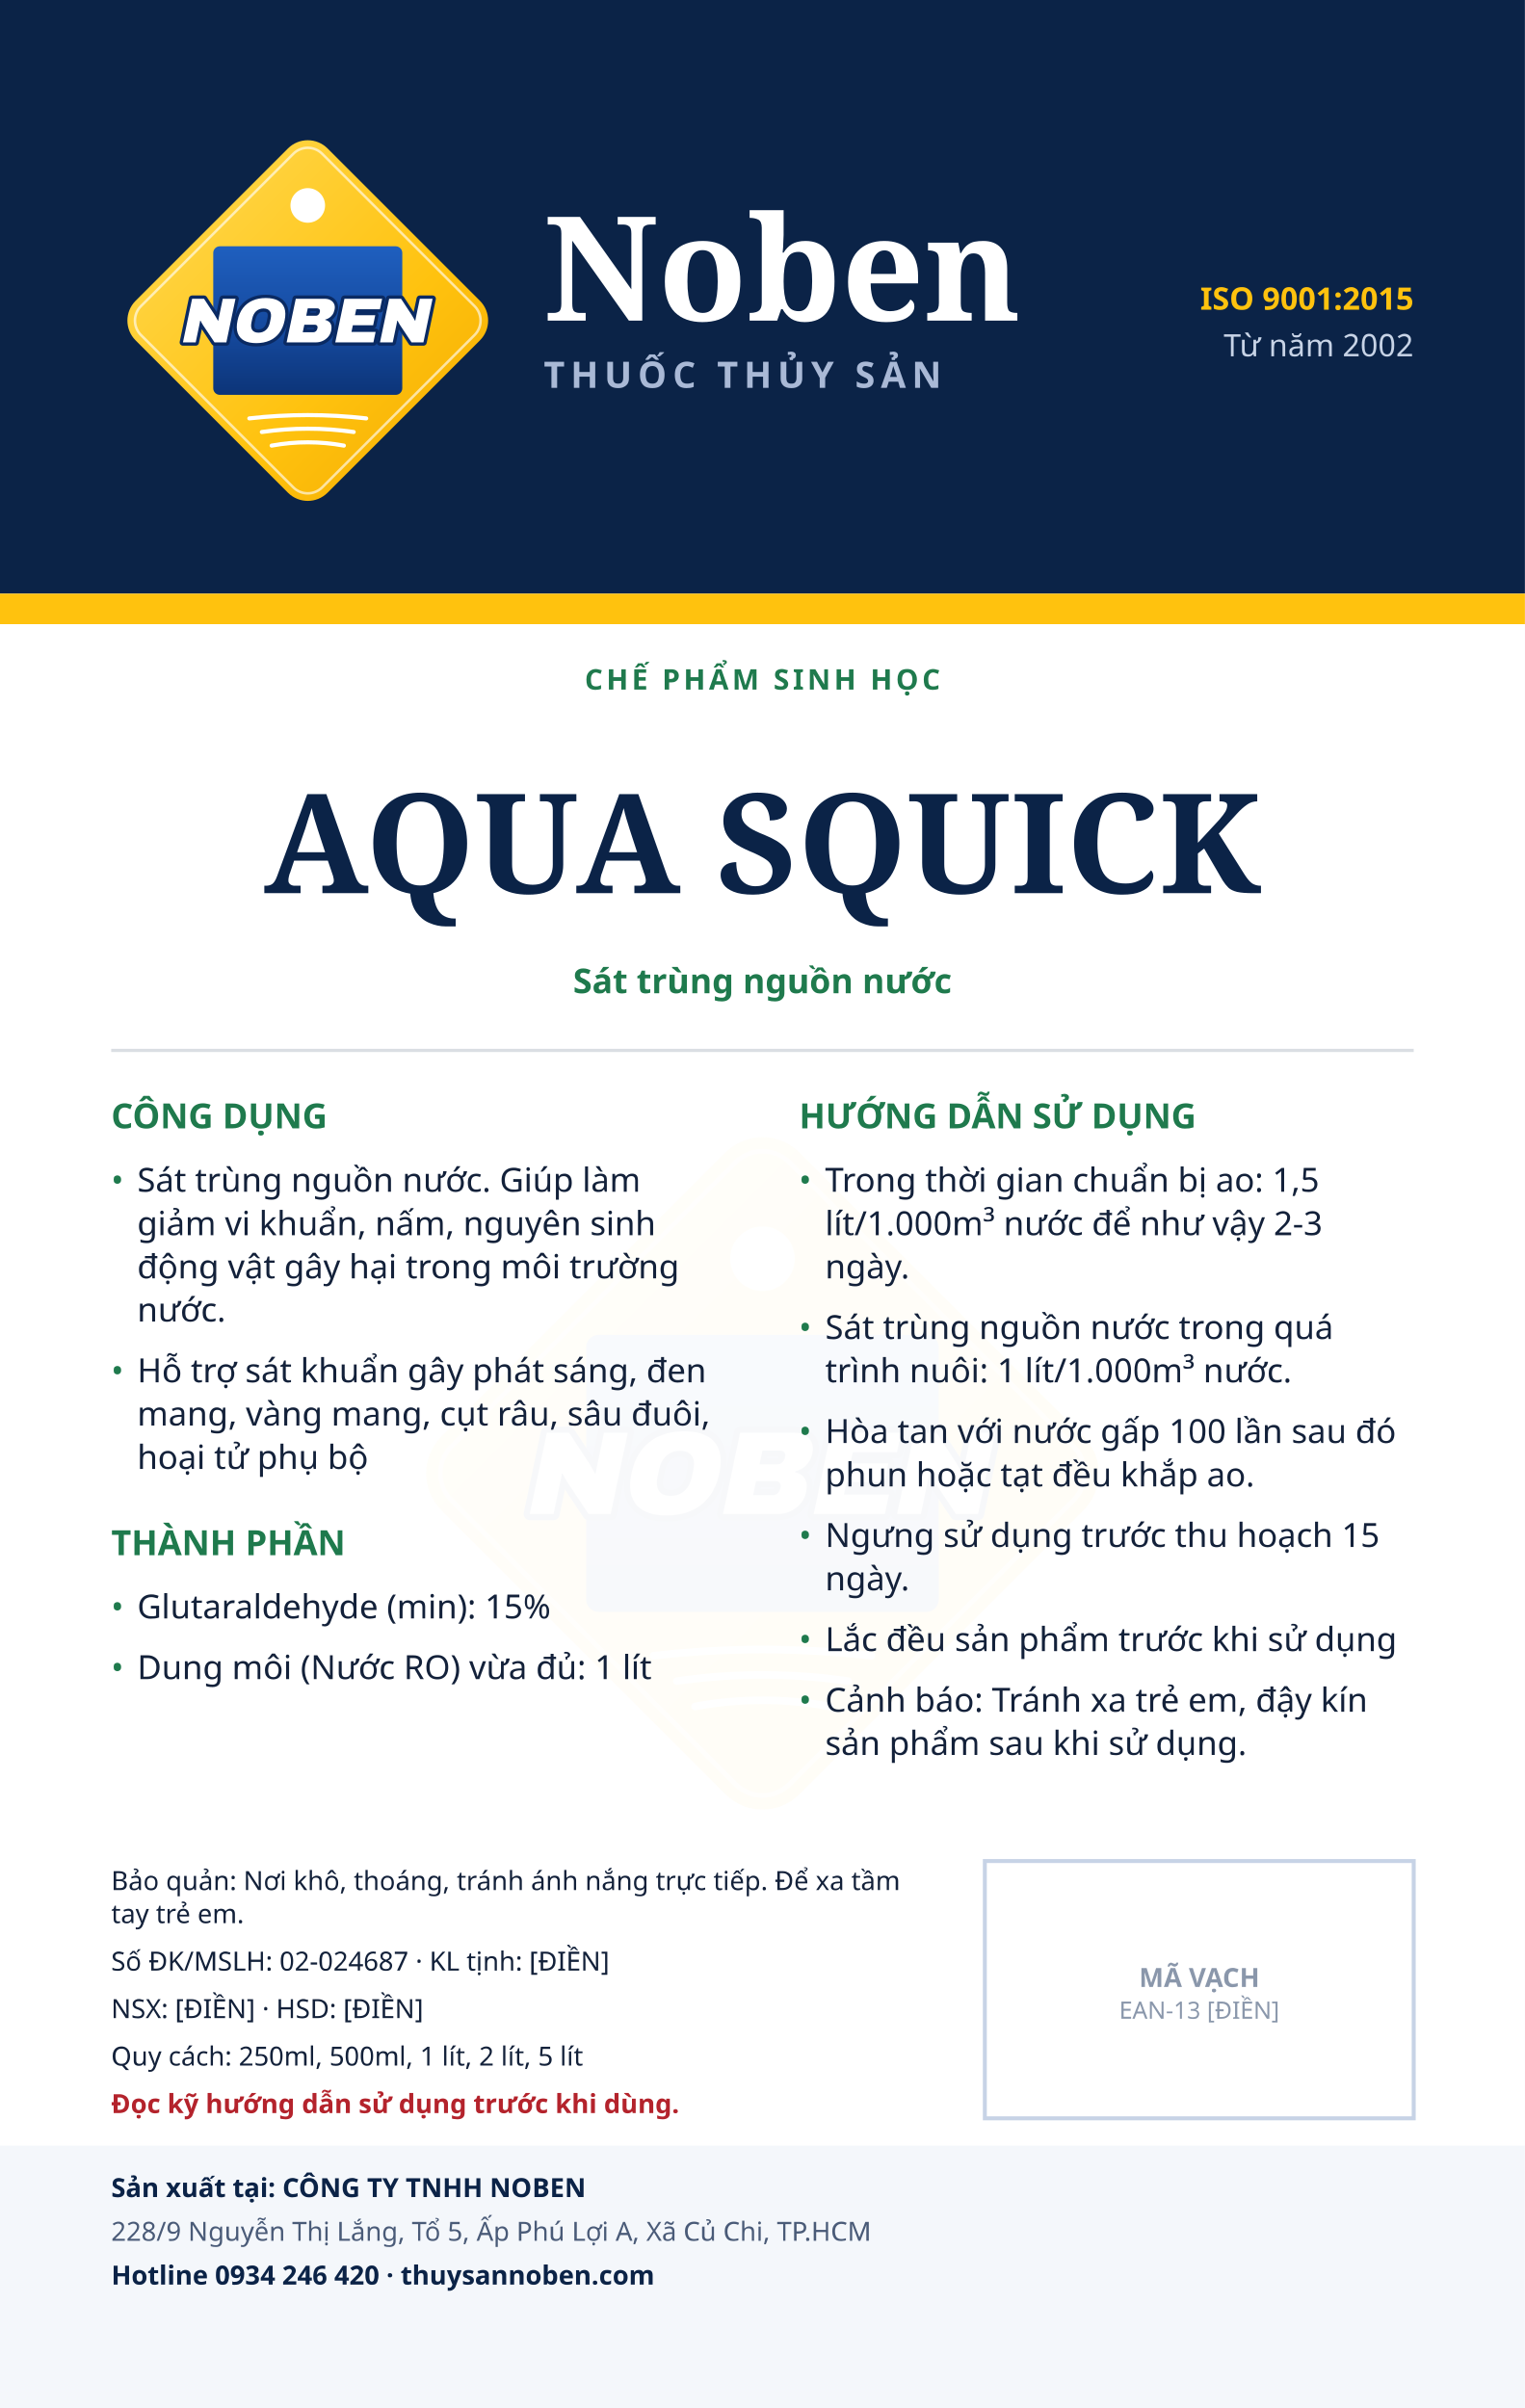
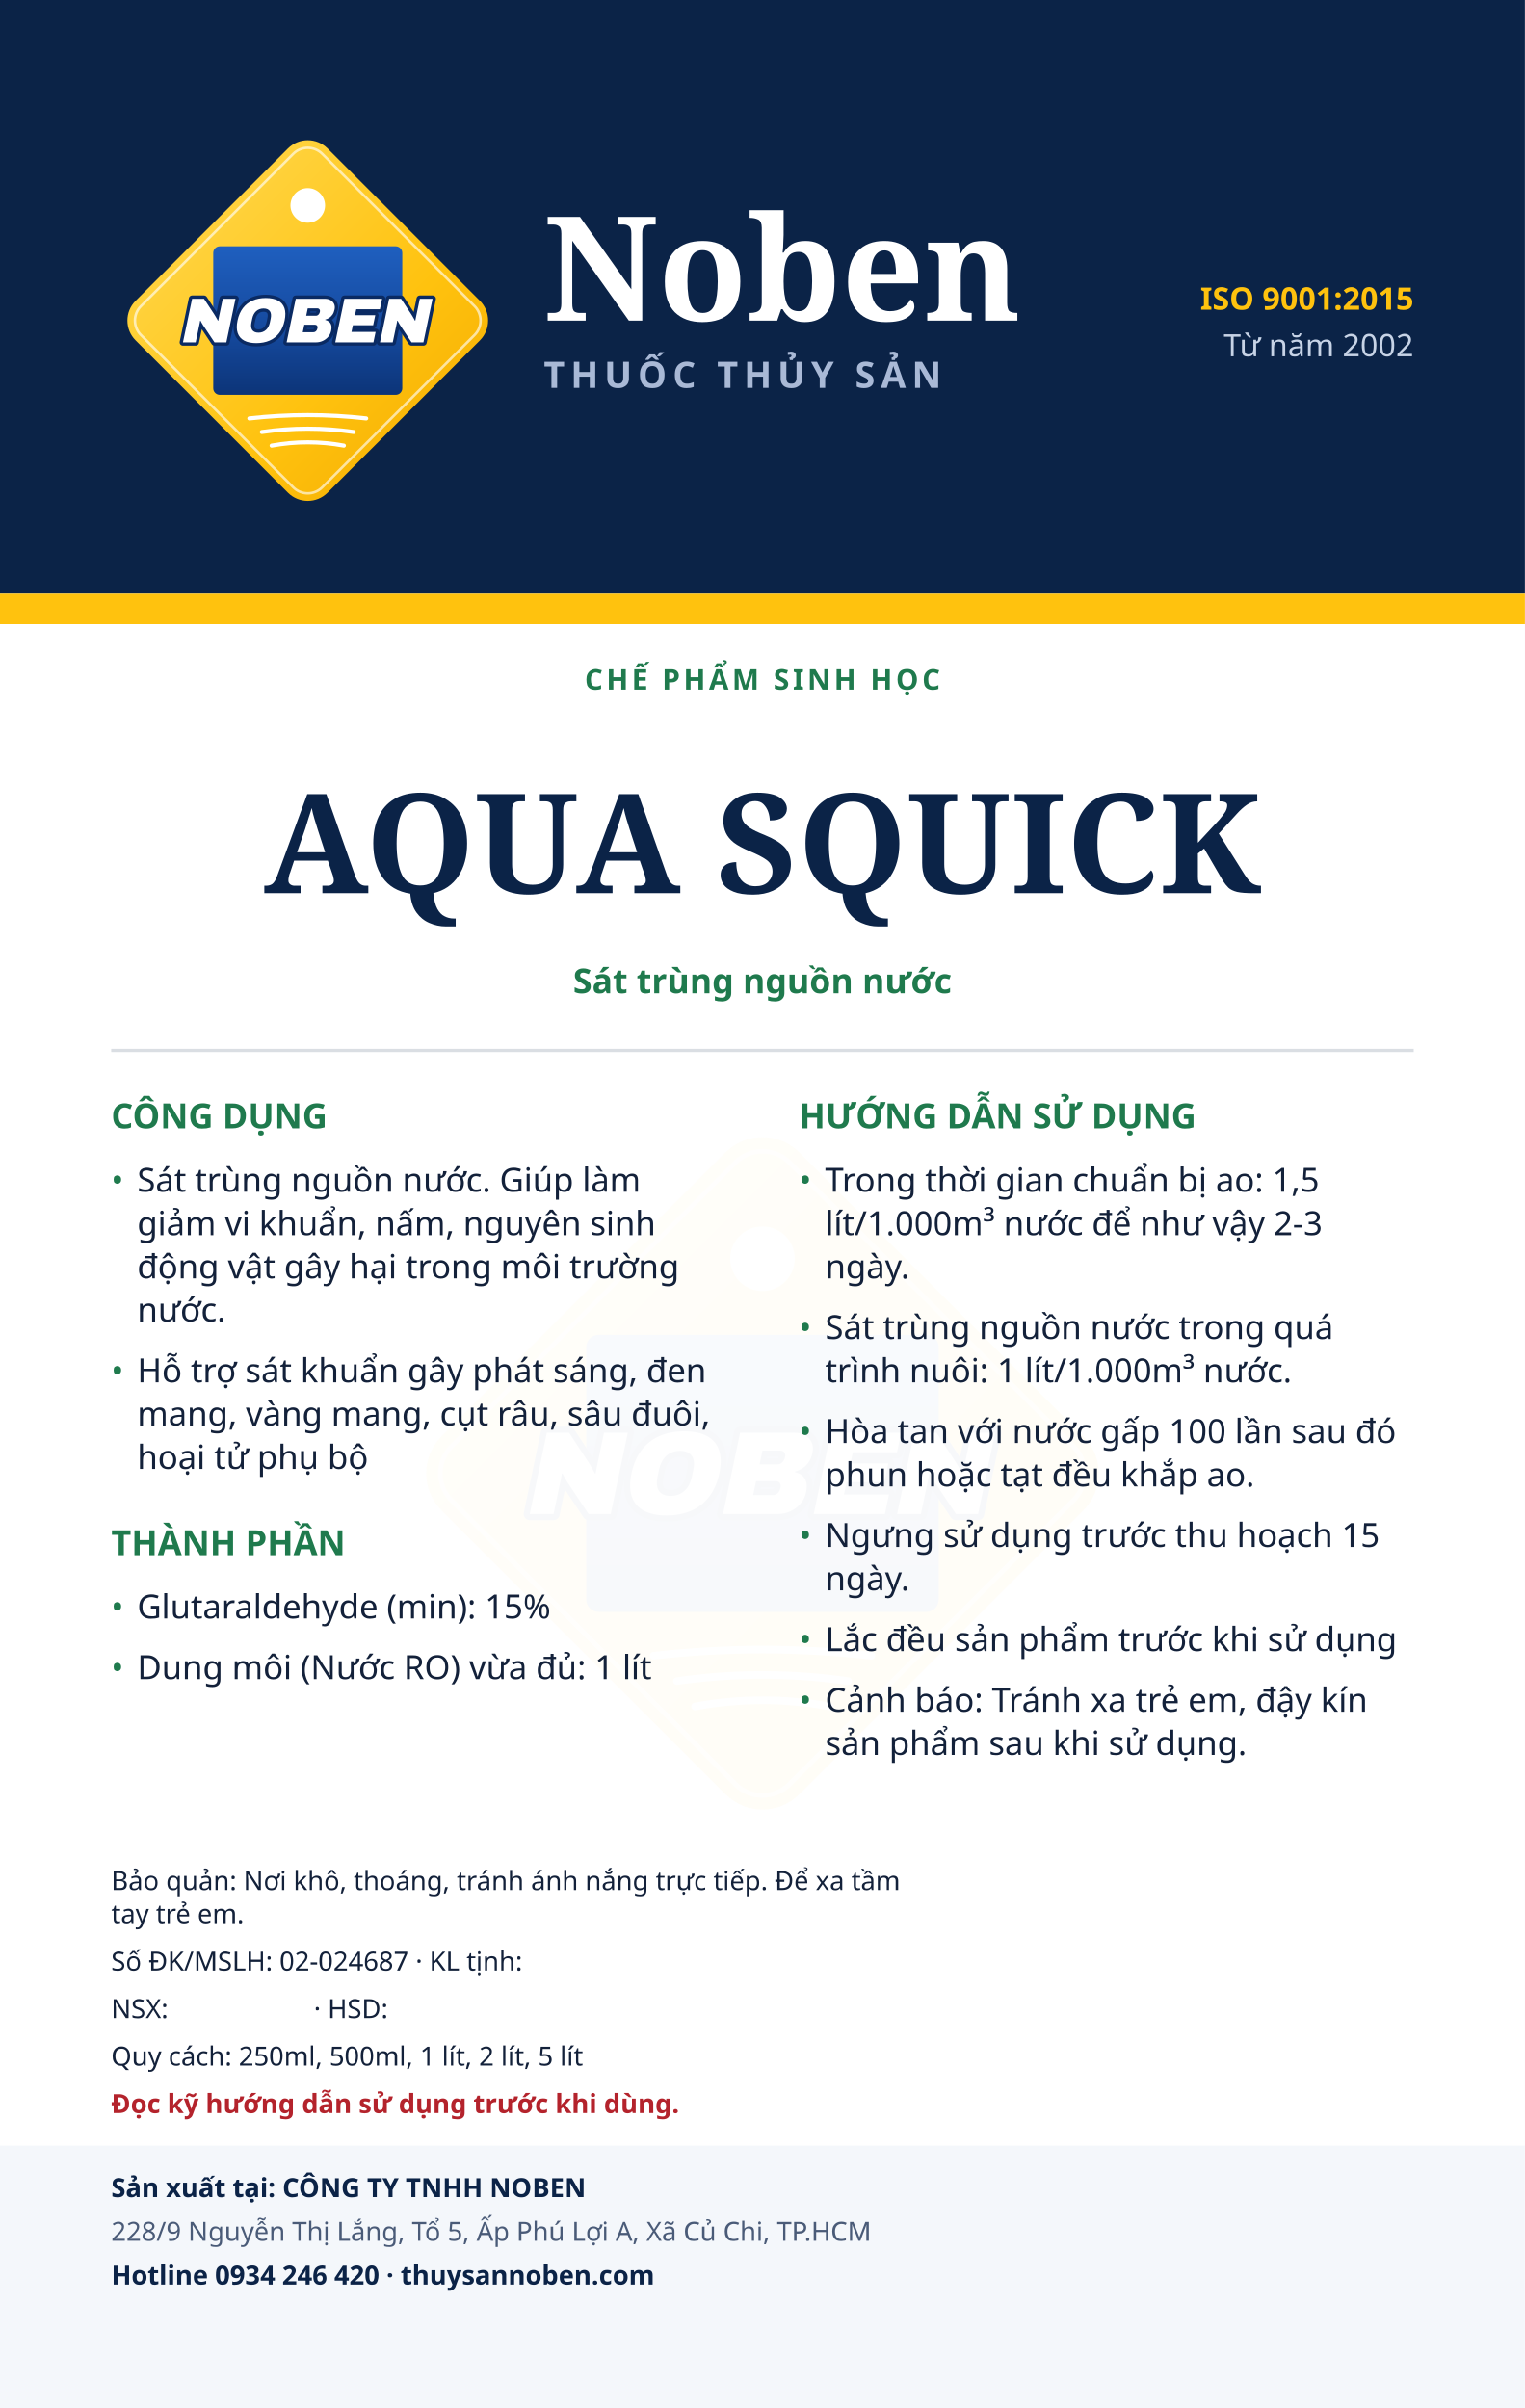
<svg xmlns="http://www.w3.org/2000/svg" xmlns:xlink="http://www.w3.org/1999/xlink" width="96mm" height="151.62mm" viewBox="-3 -3 96 151.62" data-trim="90 145.62" data-tran-le="3" data-an-toan="4">
  <defs>
    <clipPath id="nb-trang-giua">
      <rect x="0" y="36.29" width="90" height="95.81" />
    </clipPath>
  </defs>
  <g id="nen">
    <rect x="-3" y="-3" width="96" height="151.62" fill="#ffffff" />
    <rect x="-3" y="132.1" width="96" height="16.52" fill="#f4f7fb" />
    <g opacity="0.035" clip-path="url(#nb-trang-giua)">
      <use href="#nb-mark-art" xlink:href="#nb-mark-art" transform="translate(21.93 66.7) scale(0.09012)" />
    </g>
  </g>
  <g id="dai-thuong-hieu" data-khung="31.23 0 54.77 34.38">
    <rect x="-3" y="-3" width="96" height="37.38" fill="#0b2347" />
    <rect x="-3" y="34.38" width="96" height="1.92" fill="#ffc20e" />
    <text font-family="'Playfair Display ExtraBold', 'Playfair Display', serif" font-weight="800" font-size="9.14" fill="#ffffff" x="31.23" y="17.19">Noben</text>
    <text font-family="'Be Vietnam Pro SemiBold', 'Be Vietnam Pro', sans-serif" font-weight="600" font-size="2.29" fill="#a9b9d6" letter-spacing="0.37" x="31.23" y="21.42">THUỐC THỦY SẢN</text>
    <text font-family="'Be Vietnam Pro SemiBold', 'Be Vietnam Pro', sans-serif" font-weight="600" font-size="1.96" fill="#ffc20e" text-anchor="end" x="86" y="16.5">ISO 9001:2015</text>
    <text font-family="'Be Vietnam Pro', sans-serif" font-weight="400" font-size="1.96" fill="#c7d3e6" text-anchor="end" x="86" y="19.44">Từ năm 2002</text>
  </g>
  <g id="logo">
    <g transform="translate(4 4.81) scale(0.04834)">
      <g id="nb-mark-art">
        <defs>
          <linearGradient id="nb-g" x1="0" y1="0" x2="1" y2="1">
            <stop offset="0" stop-color="#ffdb57" />
            <stop offset=".618" stop-color="#ffc20e" />
            <stop offset="1" stop-color="#f2a900" />
          </linearGradient>
          <linearGradient id="nb-b" x1="0" y1="0" x2="0" y2="1">
            <stop offset="0" stop-color="#1f5fbf" />
            <stop offset=".618" stop-color="#14479a" />
            <stop offset="1" stop-color="#0c3478" />
          </linearGradient>
        </defs>
        <path d="M281.79 31.79 L480.21 230.21 A36.47 36.47 0 0 1 480.21 281.79 L281.79 480.21 A36.47 36.47 0 0 1 230.21 480.21 L31.79 281.79 A36.47 36.47 0 0 1 31.79 230.21 L230.21 31.79 A36.47 36.47 0 0 1 281.79 31.79 Z" fill="url(#nb-g)" />
        <path d="M274.83 38.76 L473.24 237.17 A26.62 26.62 0 0 1 473.24 274.83 L274.83 473.24 A26.62 26.62 0 0 1 237.17 473.24 L38.76 274.83 A26.62 26.62 0 0 1 38.76 237.17 L237.17 38.76 A26.62 26.62 0 0 1 274.83 38.76 Z" fill="none" stroke="#ffffff" stroke-opacity=".618" stroke-width="3.29" />
        <path d="M141.52 159.23 H370.48 A8.61 8.61 0 0 1 379.09 167.84 V344.16 A8.61 8.61 0 0 1 370.48 352.77 H141.52 A8.61 8.61 0 0 1 132.91 344.16 V167.84 A8.61 8.61 0 0 1 141.52 159.23 Z" fill="url(#nb-b)" />
        <circle cx="256" cy="106.02" r="22.54" fill="#ffffff" />
        <g transform="translate(93.46 284.39) scale(0.89704)">
          <g fill="none" stroke="#0a2a63" stroke-width="9.6" stroke-linejoin="round">
            <path transform="translate(-6.81 0)" d="M6.808 0.0 20.1 -63.296H37.396L52.312 -40.572Q52.947 -39.652 53.96 -37.904Q54.973 -36.156 56.022 -34.362Q57.071 -32.568 57.575 -31.464L58.074 -31.648Q58.523 -34.224 59.054 -36.754Q59.586 -39.284 59.856 -40.572L64.628 -63.296H83.12L69.828 0.0H52.624L35.765 -25.3Q34.587 -27.14 33.802 -28.658Q33.017 -30.176 32.295 -31.556L31.796 -31.372Q31.521 -29.624 31.154 -27.876Q30.787 -26.128 30.613 -25.3L25.3 0.0Z " />
            <path transform="translate(-7.2 0)" d="M113.676 1.104Q102.912 1.104 96.049 -2.576Q89.186 -6.256 86.674 -13.57Q84.162 -20.884 86.422 -31.648Q88.702 -42.504 94.276 -49.772Q99.85 -57.04 108.259 -60.72Q116.668 -64.4 127.432 -64.4Q138.288 -64.4 145.151 -60.72Q152.014 -57.04 154.536 -49.772Q157.058 -42.504 154.778 -31.648Q152.518 -20.884 146.934 -13.57Q141.35 -6.256 132.941 -2.576Q124.532 1.104 113.676 1.104ZM116.864 -14.076Q120.176 -14.076 122.928 -15.134Q125.68 -16.192 127.788 -18.124Q129.896 -20.056 131.294 -22.77Q132.692 -25.484 133.368 -28.704L134.604 -34.592Q135.281 -37.812 135.022 -40.526Q134.764 -43.24 133.468 -45.172Q132.172 -47.104 129.864 -48.162Q127.556 -49.22 124.244 -49.22Q120.932 -49.22 118.18 -48.162Q115.428 -47.104 113.366 -45.172Q111.304 -43.24 109.906 -40.526Q108.509 -37.812 107.832 -34.592L106.596 -28.704Q105.92 -25.484 106.178 -22.77Q106.436 -20.056 107.686 -18.124Q108.936 -16.192 111.244 -15.134Q113.552 -14.076 116.864 -14.076Z " />
            <path transform="translate(-7.59 0)" d="M158.08 0.0 171.372 -63.296H213.508Q218.292 -63.296 221.833 -61.318Q225.373 -59.34 227.031 -55.844Q228.689 -52.348 227.723 -47.748Q226.757 -43.148 224.667 -40.204Q222.577 -37.26 219.827 -35.558Q217.078 -33.856 214.052 -33.028L213.975 -32.66Q217.132 -31.924 219.469 -30.13Q221.807 -28.336 222.786 -25.116Q223.766 -21.896 222.704 -16.836Q221.641 -11.776 218.365 -8.004Q215.089 -4.232 210.504 -2.116Q205.92 0.0 200.768 0.0ZM181.503 -14.72H196.959Q199.075 -14.72 200.672 -16.192Q202.269 -17.664 202.888 -20.608Q203.177 -21.988 202.821 -23.138Q202.464 -24.288 201.542 -24.932Q200.619 -25.576 199.239 -25.576H183.783ZM186.526 -38.64H200.51Q201.982 -38.64 203.139 -39.33Q204.296 -40.02 205.165 -41.308Q206.033 -42.596 206.439 -44.528Q206.864 -46.552 205.783 -47.978Q204.703 -49.404 202.771 -49.404H188.787Z " />
            <path transform="translate(-7.8 0)" d="M228.932 0.0 242.224 -63.296H296.964L293.776 -48.116H259.368L257.533 -39.376H286.973L283.92 -24.84H254.48L252.452 -15.18H287.504L284.316 0.0Z " />
            <path transform="translate(-8 0)" d="M294.08 0.0 307.372 -63.296H324.668L339.584 -40.572Q340.219 -39.652 341.232 -37.904Q342.245 -36.156 343.294 -34.362Q344.343 -32.568 344.847 -31.464L345.346 -31.648Q345.795 -34.224 346.326 -36.754Q346.858 -39.284 347.128 -40.572L351.9 -63.296H370.392L357.1 0.0H339.896L323.037 -25.3Q321.859 -27.14 321.074 -28.658Q320.289 -30.176 319.567 -31.556L319.068 -31.372Q318.793 -29.624 318.426 -27.876Q318.059 -26.128 317.885 -25.3L312.572 0.0Z" />
          </g>
          <g fill="#ffffff">
            <path transform="translate(-6.81 0)" d="M6.808 0.0 20.1 -63.296H37.396L52.312 -40.572Q52.947 -39.652 53.96 -37.904Q54.973 -36.156 56.022 -34.362Q57.071 -32.568 57.575 -31.464L58.074 -31.648Q58.523 -34.224 59.054 -36.754Q59.586 -39.284 59.856 -40.572L64.628 -63.296H83.12L69.828 0.0H52.624L35.765 -25.3Q34.587 -27.14 33.802 -28.658Q33.017 -30.176 32.295 -31.556L31.796 -31.372Q31.521 -29.624 31.154 -27.876Q30.787 -26.128 30.613 -25.3L25.3 0.0Z " />
            <path transform="translate(-7.2 0)" d="M113.676 1.104Q102.912 1.104 96.049 -2.576Q89.186 -6.256 86.674 -13.57Q84.162 -20.884 86.422 -31.648Q88.702 -42.504 94.276 -49.772Q99.85 -57.04 108.259 -60.72Q116.668 -64.4 127.432 -64.4Q138.288 -64.4 145.151 -60.72Q152.014 -57.04 154.536 -49.772Q157.058 -42.504 154.778 -31.648Q152.518 -20.884 146.934 -13.57Q141.35 -6.256 132.941 -2.576Q124.532 1.104 113.676 1.104ZM116.864 -14.076Q120.176 -14.076 122.928 -15.134Q125.68 -16.192 127.788 -18.124Q129.896 -20.056 131.294 -22.77Q132.692 -25.484 133.368 -28.704L134.604 -34.592Q135.281 -37.812 135.022 -40.526Q134.764 -43.24 133.468 -45.172Q132.172 -47.104 129.864 -48.162Q127.556 -49.22 124.244 -49.22Q120.932 -49.22 118.18 -48.162Q115.428 -47.104 113.366 -45.172Q111.304 -43.24 109.906 -40.526Q108.509 -37.812 107.832 -34.592L106.596 -28.704Q105.92 -25.484 106.178 -22.77Q106.436 -20.056 107.686 -18.124Q108.936 -16.192 111.244 -15.134Q113.552 -14.076 116.864 -14.076Z " />
            <path transform="translate(-7.59 0)" d="M158.08 0.0 171.372 -63.296H213.508Q218.292 -63.296 221.833 -61.318Q225.373 -59.34 227.031 -55.844Q228.689 -52.348 227.723 -47.748Q226.757 -43.148 224.667 -40.204Q222.577 -37.26 219.827 -35.558Q217.078 -33.856 214.052 -33.028L213.975 -32.66Q217.132 -31.924 219.469 -30.13Q221.807 -28.336 222.786 -25.116Q223.766 -21.896 222.704 -16.836Q221.641 -11.776 218.365 -8.004Q215.089 -4.232 210.504 -2.116Q205.92 0.0 200.768 0.0ZM181.503 -14.72H196.959Q199.075 -14.72 200.672 -16.192Q202.269 -17.664 202.888 -20.608Q203.177 -21.988 202.821 -23.138Q202.464 -24.288 201.542 -24.932Q200.619 -25.576 199.239 -25.576H183.783ZM186.526 -38.64H200.51Q201.982 -38.64 203.139 -39.33Q204.296 -40.02 205.165 -41.308Q206.033 -42.596 206.439 -44.528Q206.864 -46.552 205.783 -47.978Q204.703 -49.404 202.771 -49.404H188.787Z " />
            <path transform="translate(-7.8 0)" d="M228.932 0.0 242.224 -63.296H296.964L293.776 -48.116H259.368L257.533 -39.376H286.973L283.92 -24.84H254.48L252.452 -15.18H287.504L284.316 0.0Z " />
            <path transform="translate(-8 0)" d="M294.08 0.0 307.372 -63.296H324.668L339.584 -40.572Q340.219 -39.652 341.232 -37.904Q342.245 -36.156 343.294 -34.362Q344.343 -32.568 344.847 -31.464L345.346 -31.648Q345.795 -34.224 346.326 -36.754Q346.858 -39.284 347.128 -40.572L351.9 -63.296H370.392L357.1 0.0H339.896L323.037 -25.3Q321.859 -27.14 321.074 -28.658Q320.289 -30.176 319.567 -31.556L319.068 -31.372Q318.793 -29.624 318.426 -27.876Q318.059 -26.128 317.885 -25.3L312.572 0.0Z" />
          </g>
        </g>
        <path d="M179.92 383.41 Q256 374.8 332.08 383.41 M196.19 401.13 Q256 392.52 315.81 401.13 M208.98 418.85 Q256 410.24 303.02 418.85" fill="none" stroke="#ffffff" stroke-width="5.32" stroke-linecap="round" />
      </g>
    </g>
  </g>
  <g id="ten-san-pham" data-khung="4 36.29 82 29.2">
    <text font-family="'Be Vietnam Pro SemiBold', 'Be Vietnam Pro', sans-serif" font-weight="600" font-size="1.8" fill="#1f7a4d" text-anchor="middle" letter-spacing="0.22">
      <tspan x="45" y="40.42">CHẾ PHẨM SINH HỌC</tspan>
    </text>
    <text font-family="'Playfair Display ExtraBold', 'Playfair Display', serif" font-weight="800" font-size="8.74" fill="#0b2347" text-anchor="middle">
      <tspan x="45" y="53.24">AQUA SQUICK</tspan>
    </text>
    <text font-family="'Be Vietnam Pro SemiBold', 'Be Vietnam Pro', sans-serif" font-weight="600" font-size="2.16" fill="#1f7a4d" text-anchor="middle">
      <tspan x="45" y="59.54">Sát trùng nguồn nước</tspan>
    </text>
  </g>
  <g id="cong-dung" data-khung="4 65.49 38.7 24.56">
    <line x1="4" y1="63.14" x2="86" y2="63.14" stroke="#0b2347" stroke-opacity="0.15" stroke-width="0.2" />
    <text font-family="'Be Vietnam Pro SemiBold', 'Be Vietnam Pro', sans-serif" font-weight="600" font-size="2.18" fill="#1f7a4d">
      <tspan x="4" y="68.05">CÔNG DỤNG</tspan>
    </text>
    <text font-family="'Be Vietnam Pro', sans-serif" font-weight="400" font-size="2.1" fill="#1f7a4d" x="4" y="72.04">•</text>
    <text font-family="'Be Vietnam Pro', sans-serif" font-weight="400" font-size="2.1" fill="#13213a">
      <tspan x="5.64" y="72.04">Sát trùng nguồn nước. Giúp làm</tspan>
      <tspan x="5.64" y="74.77">giảm vi khuẩn, nấm, nguyên sinh</tspan>
      <tspan x="5.64" y="77.49">động vật gây hại trong môi trường</tspan>
      <tspan x="5.64" y="80.21">nước.</tspan>
    </text>
    <text font-family="'Be Vietnam Pro', sans-serif" font-weight="400" font-size="2.1" fill="#1f7a4d" x="4" y="84.04">•</text>
    <text font-family="'Be Vietnam Pro', sans-serif" font-weight="400" font-size="2.1" fill="#13213a">
      <tspan x="5.64" y="84.04">Hỗ trợ sát khuẩn gây phát sáng, đen</tspan>
      <tspan x="5.64" y="86.76">mang, vàng mang, cụt râu, sâu đuôi,</tspan>
      <tspan x="5.64" y="89.49">hoại tử phụ bộ</tspan>
    </text>
  </g>
  <g id="huong-dan" data-khung="47.3 65.49 38.7 42.58">
    <text font-family="'Be Vietnam Pro SemiBold', 'Be Vietnam Pro', sans-serif" font-weight="600" font-size="2.18" fill="#1f7a4d">
      <tspan x="47.3" y="68.05">HƯỚNG DẪN SỬ DỤNG</tspan>
    </text>
    <text font-family="'Be Vietnam Pro', sans-serif" font-weight="400" font-size="2.1" fill="#1f7a4d" x="47.3" y="72.04">•</text>
    <text font-family="'Be Vietnam Pro', sans-serif" font-weight="400" font-size="2.1" fill="#13213a">
      <tspan x="48.95" y="72.04">Trong thời gian chuẩn bị ao: 1,5</tspan>
      <tspan x="48.95" y="74.77">lít/1.000m³ nước để như vậy 2-3</tspan>
      <tspan x="48.95" y="77.49">ngày.</tspan>
    </text>
    <text font-family="'Be Vietnam Pro', sans-serif" font-weight="400" font-size="2.1" fill="#1f7a4d" x="47.3" y="81.31">•</text>
    <text font-family="'Be Vietnam Pro', sans-serif" font-weight="400" font-size="2.1" fill="#13213a">
      <tspan x="48.95" y="81.31">Sát trùng nguồn nước trong quá</tspan>
      <tspan x="48.95" y="84.04">trình nuôi: 1 lít/1.000m³ nước.</tspan>
    </text>
    <text font-family="'Be Vietnam Pro', sans-serif" font-weight="400" font-size="2.1" fill="#1f7a4d" x="47.3" y="87.86">•</text>
    <text font-family="'Be Vietnam Pro', sans-serif" font-weight="400" font-size="2.1" fill="#13213a">
      <tspan x="48.95" y="87.86">Hòa tan với nước gấp 100 lần sau đó</tspan>
      <tspan x="48.95" y="90.59">phun hoặc tạt đều khắp ao.</tspan>
    </text>
    <text font-family="'Be Vietnam Pro', sans-serif" font-weight="400" font-size="2.1" fill="#1f7a4d" x="47.3" y="94.41">•</text>
    <text font-family="'Be Vietnam Pro', sans-serif" font-weight="400" font-size="2.1" fill="#13213a">
      <tspan x="48.95" y="94.41">Ngưng sử dụng trước thu hoạch 15</tspan>
      <tspan x="48.95" y="97.13">ngày.</tspan>
    </text>
    <text font-family="'Be Vietnam Pro', sans-serif" font-weight="400" font-size="2.1" fill="#1f7a4d" x="47.3" y="100.96">•</text>
    <text font-family="'Be Vietnam Pro', sans-serif" font-weight="400" font-size="2.1" fill="#13213a">
      <tspan x="48.95" y="100.96">Lắc đều sản phẩm trước khi sử dụng</tspan>
    </text>
    <text font-family="'Be Vietnam Pro', sans-serif" font-weight="400" font-size="2.1" fill="#1f7a4d" x="47.3" y="104.78">•</text>
    <text font-family="'Be Vietnam Pro', sans-serif" font-weight="400" font-size="2.1" fill="#13213a">
      <tspan x="48.95" y="104.78">Cảnh báo: Tránh xa trẻ em, đậy kín</tspan>
      <tspan x="48.95" y="107.5">sản phẩm sau khi sử dụng.</tspan>
    </text>
  </g>
  <g id="thanh-phan" data-khung="4 92.36 38.7 10.94">
    <text font-family="'Be Vietnam Pro SemiBold', 'Be Vietnam Pro', sans-serif" font-weight="600" font-size="2.18" fill="#1f7a4d">
      <tspan x="4" y="94.92">THÀNH PHẦN</tspan>
    </text>
    <text font-family="'Be Vietnam Pro', sans-serif" font-weight="400" font-size="2.1" fill="#1f7a4d" x="4" y="98.91">•</text>
    <text font-family="'Be Vietnam Pro', sans-serif" font-weight="400" font-size="2.1" fill="#13213a">
      <tspan x="5.64" y="98.91">Glutaraldehyde (min): 15%</tspan>
    </text>
    <text font-family="'Be Vietnam Pro', sans-serif" font-weight="400" font-size="2.1" fill="#1f7a4d" x="4" y="102.73">•</text>
    <text font-family="'Be Vietnam Pro', sans-serif" font-weight="400" font-size="2.1" fill="#13213a">
      <tspan x="5.64" y="102.73">Dung môi (Nước RO) vừa đủ: 1 lít</tspan>
    </text>
  </g>
  <g id="phap-ly" data-khung="4 114.06 82 27.56">
    <text font-family="'Be Vietnam Pro', sans-serif" font-weight="400" font-size="1.66" fill="#13213a">
      <tspan x="4" y="116.01">Bảo quản: Nơi khô, thoáng, tránh ánh nắng trực tiếp. Để xa tầm</tspan>
      <tspan x="4" y="118.09">tay trẻ em.</tspan>
    </text>
    <text font-family="'Be Vietnam Pro', sans-serif" font-weight="400" font-size="1.66" fill="#13213a">
-       <tspan x="4" y="121.08">Số ĐK/MSLH: 02-024687 · KL tịnh: [ĐIỀN]</tspan>
+       <tspan x="4" y="121.08">Số ĐK/MSLH: 02-024687 · KL tịnh:</tspan>
    </text>
    <text font-family="'Be Vietnam Pro', sans-serif" font-weight="400" font-size="1.66" fill="#13213a">
-       <tspan x="4" y="124.07">NSX: [ĐIỀN] · HSD: [ĐIỀN]</tspan>
+       <tspan x="4" y="124.07">NSX:       · HSD:</tspan>
    </text>
    <text font-family="'Be Vietnam Pro', sans-serif" font-weight="400" font-size="1.66" fill="#13213a">
      <tspan x="4" y="127.06">Quy cách: 250ml, 500ml, 1 lít, 2 lít, 5 lít</tspan>
    </text>
    <text font-family="'Be Vietnam Pro SemiBold', 'Be Vietnam Pro', sans-serif" font-weight="600" font-size="1.66" fill="#b4232c">
      <tspan x="4" y="130.05">Đọc kỹ hướng dẫn sử dụng trước khi dùng.</tspan>
    </text>
    <text font-family="'Be Vietnam Pro SemiBold', 'Be Vietnam Pro', sans-serif" font-weight="600" font-size="1.66" fill="#0b2347">
      <tspan x="4" y="135.34">Sản xuất tại: CÔNG TY TNHH NOBEN</tspan>
    </text>
    <text font-family="'Be Vietnam Pro', sans-serif" font-weight="400" font-size="1.66" fill="#4a5b78">
      <tspan x="4" y="138.09">228/9 Nguyễn Thị Lắng, Tổ 5, Ấp Phú Lợi A, Xã Củ Chi, TP.HCM</tspan>
    </text>
    <text font-family="'Be Vietnam Pro SemiBold', 'Be Vietnam Pro', sans-serif" font-weight="600" font-size="1.66" fill="#0b2347">
      <tspan x="4" y="140.85">Hotline 0934 246 420 · thuysannoben.com</tspan>
    </text>
  </g>
  <g id="ma-vach" data-khung="59 114.18 27 16.2">
-     <rect x="59" y="114.18" width="27" height="16.2" fill="#ffffff" stroke="#c7d3e6" stroke-width="0.25" />
-     <text font-family="'Be Vietnam Pro SemiBold', 'Be Vietnam Pro', sans-serif" font-weight="600" font-size="1.66" fill="#8a97ab" text-anchor="middle" x="72.5" y="122.11">MÃ VẠCH</text>
-     <text font-family="'Be Vietnam Pro', sans-serif" font-weight="400" font-size="1.5" fill="#8a97ab" text-anchor="middle" x="72.5" y="124.11">EAN-13 [ĐIỀN]</text>
-   </g>
+ </g>
  <g id="vung-an-toan" display="none">
    <rect x="-3" y="-3" width="96" height="151.62" fill="none" stroke="#e6007e" stroke-width="0.2" />
    <rect x="0" y="0" width="90" height="145.62" fill="none" stroke="#00a0e9" stroke-width="0.25" />
    <rect x="4" y="4" width="82" height="137.62" fill="none" stroke="#2fb34a" stroke-width="0.2" stroke-dasharray="1 1" />
    <line x1="0" y1="90" x2="90" y2="90" stroke="#ffc20e" stroke-width="0.2" stroke-dasharray="2 1" />
  </g>
</svg>
